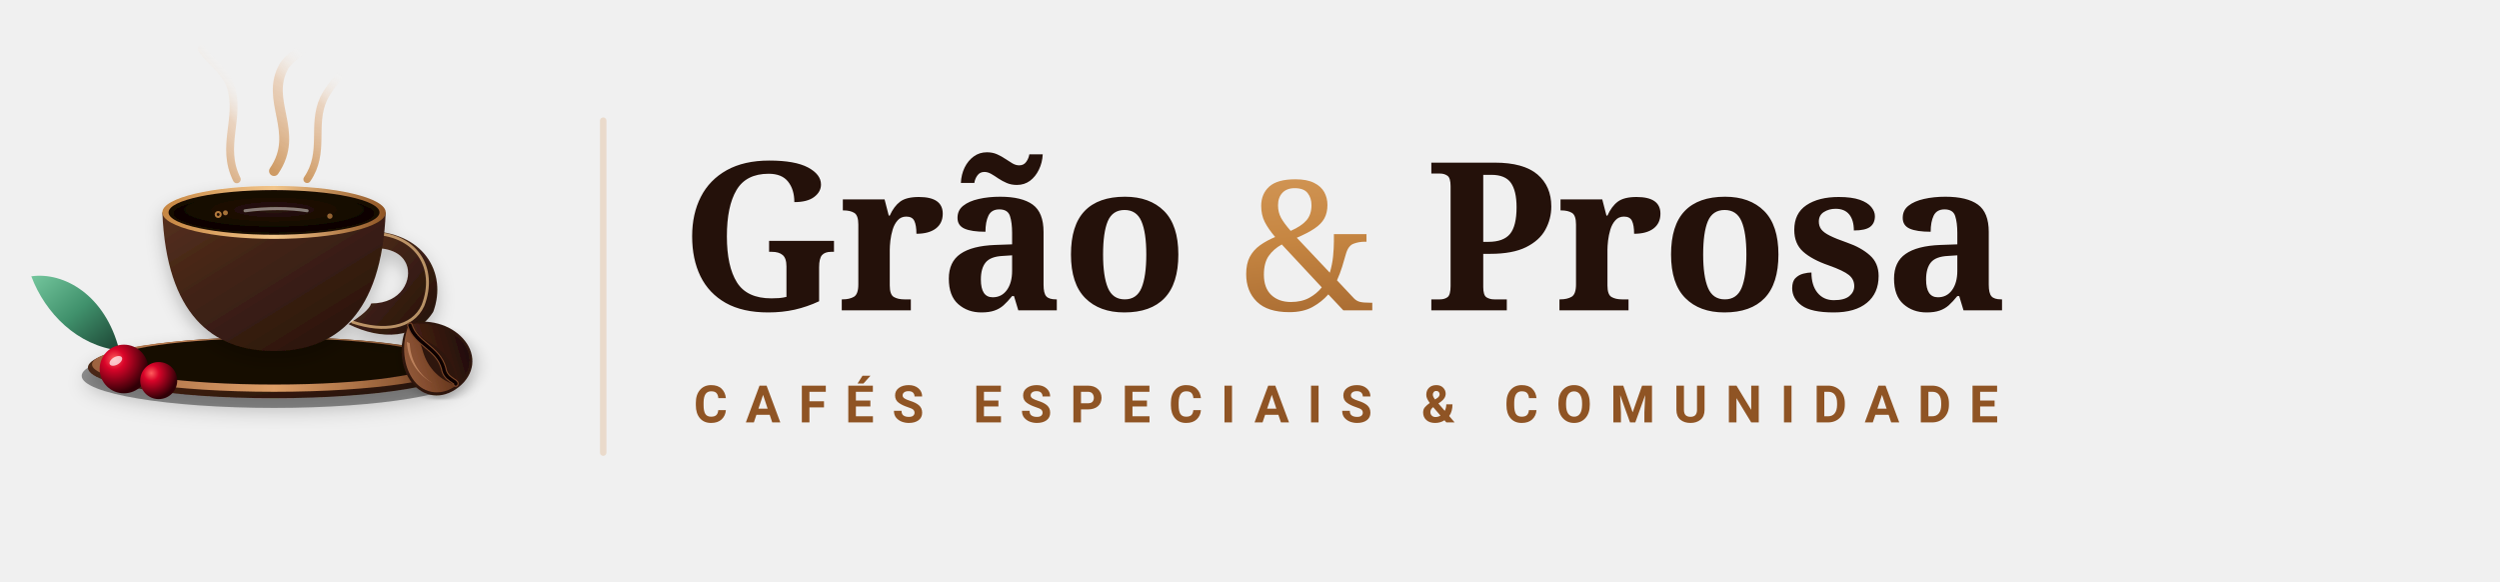
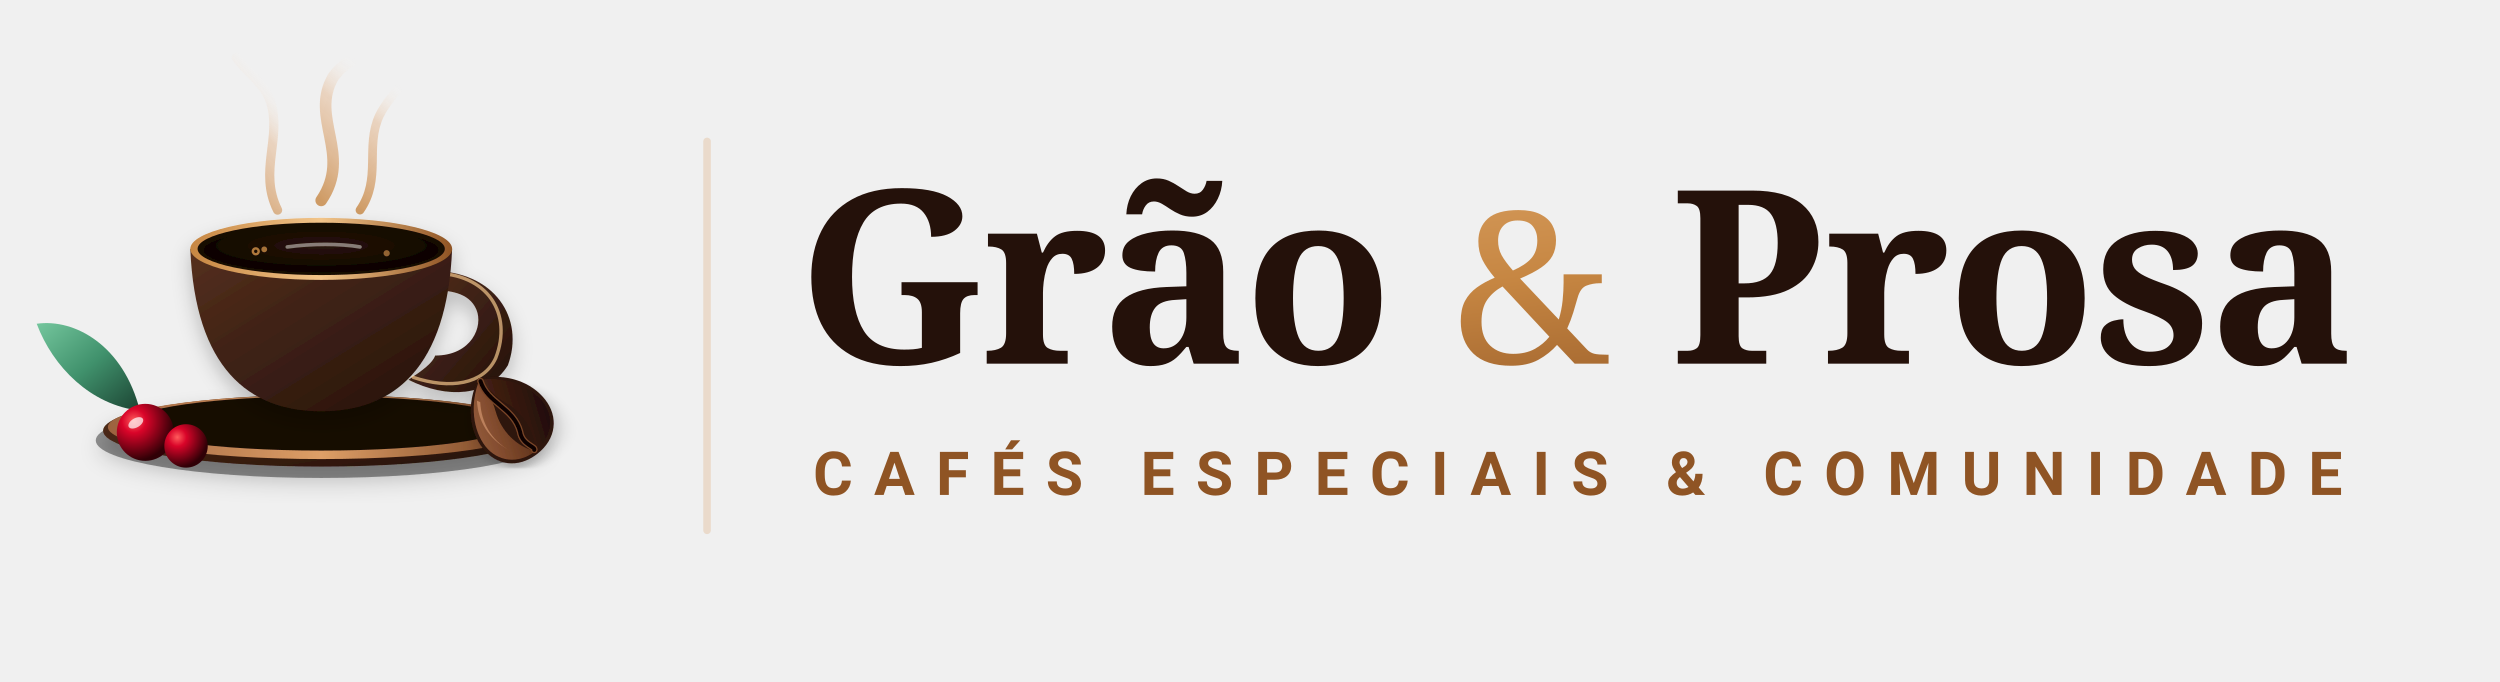
- <svg xmlns="http://www.w3.org/2000/svg" viewBox="0 0 580 135" width="100%" height="100%">
+ <svg xmlns="http://www.w3.org/2000/svg" viewBox="0 0 495 135" width="100%" height="100%">
  <defs>
    <filter id="fllDepth" x="-20%" y="-20%" width="150%" height="150%">
      <feDropShadow dx="0" dy="4" stdDeviation="4" flood-color="#120804" flood-opacity="0.22" />
    </filter>
    <linearGradient id="fllCupCeramic" x1="0%" y1="0%" x2="100%" y2="100%">
      <stop offset="0%" stop-color="#56301E" />
      <stop offset="35%" stop-color="#422416" />
      <stop offset="70%" stop-color="#321A10" />
      <stop offset="100%" stop-color="#241109" />
    </linearGradient>
    <linearGradient id="fllCupRim" x1="0%" y1="0%" x2="100%" y2="0%">
      <stop offset="0%" stop-color="#C68642" />
      <stop offset="50%" stop-color="#F2C58A" />
      <stop offset="100%" stop-color="#8F5424" />
    </linearGradient>
    <linearGradient id="fllSaucerBody" x1="0%" y1="0%" x2="100%" y2="100%">
      <stop offset="0%" stop-color="#58311D" />
      <stop offset="50%" stop-color="#3E2012" />
      <stop offset="100%" stop-color="#221008" />
    </linearGradient>
    <linearGradient id="fllSaucerRim" x1="0%" y1="0%" x2="100%" y2="0%">
      <stop offset="0%" stop-color="#9C623E" />
      <stop offset="50%" stop-color="#DE9F67" />
      <stop offset="100%" stop-color="#6E3B1E" />
    </linearGradient>
    <radialGradient id="fllCoffeeLiquid" cx="50%" cy="40%" r="62%">
      <stop offset="0%" stop-color="#2A140A" />
      <stop offset="55%" stop-color="#180A04" />
      <stop offset="100%" stop-color="#060101" />
    </radialGradient>
    <linearGradient id="fllGrainLight" x1="0%" y1="0%" x2="100%" y2="100%">
      <stop offset="0%" stop-color="#9C6343" />
      <stop offset="50%" stop-color="#844D2F" />
      <stop offset="100%" stop-color="#63351C" />
    </linearGradient>
    <linearGradient id="fllGrainDark" x1="0%" y1="0%" x2="100%" y2="100%">
      <stop offset="0%" stop-color="#452214" />
      <stop offset="60%" stop-color="#2E140B" />
      <stop offset="100%" stop-color="#1A0A05" />
    </linearGradient>
    <radialGradient id="fllBerry" cx="30%" cy="30%" r="70%">
      <stop offset="0%" stop-color="#FF5C5C" />
      <stop offset="30%" stop-color="#D90429" />
      <stop offset="100%" stop-color="#300006" />
    </radialGradient>
    <linearGradient id="fllLeaf" x1="0%" y1="0%" x2="100%" y2="100%">
      <stop offset="0%" stop-color="#74C69D" />
      <stop offset="50%" stop-color="#40916C" />
      <stop offset="100%" stop-color="#1B4332" />
    </linearGradient>
    <linearGradient id="fllSteam" x1="0%" y1="100%" x2="30%" y2="0%">
      <stop offset="0%" stop-color="#C68642" stop-opacity="0.8" />
      <stop offset="65%" stop-color="#DE9F67" stop-opacity="0.35" />
      <stop offset="100%" stop-color="#FFFDF9" stop-opacity="0" />
    </linearGradient>
    <linearGradient id="fllGoldText" x1="0%" y1="0%" x2="100%" y2="100%">
      <stop offset="0%" stop-color="#E0A96D" />
      <stop offset="50%" stop-color="#C68642" />
      <stop offset="100%" stop-color="#8F5424" />
    </linearGradient>
  </defs>
  <g transform="translate(6, 8) scale(0.48)">
    <path d="M102,70 C94,54 104,40 99,25 C96,17 89,13 85,7" fill="none" stroke="url(#fllSteam)" stroke-width="3.8" stroke-linecap="round" stroke-linejoin="round" />
    <path d="M120,66 C133,47 115,32 125,15 C130,8 138,6 142,1" fill="none" stroke="url(#fllSteam)" stroke-width="4.8" stroke-linecap="round" stroke-linejoin="round" />
    <path d="M136,70 C145,57 138,44 144,31 C148,23 155,17 159,11" fill="none" stroke="url(#fllSteam)" stroke-width="3.6" stroke-linecap="round" stroke-linejoin="round" />
    <g filter="url(#fllDepth)">
      <ellipse cx="120" cy="165" rx="93" ry="15.5" fill="#0C0401" opacity="0.4" />
      <ellipse cx="120" cy="161" rx="90" ry="14.8" fill="url(#fllSaucerBody)" />
      <ellipse cx="120" cy="159.5" rx="88" ry="13.2" fill="url(#fllSaucerRim)" />
      <ellipse cx="120" cy="158" rx="79" ry="11.2" fill="#180C06" />
    </g>
    <g filter="url(#fllDepth)">
      <path d="M165,95 C192,95 204,115 197,134 C189,147 172,148 156,140 C162,136 166,133 167,130 C182,130 187,118 184,111 C181,104 173,103 165,103 Z" fill="url(#fllCupCeramic)" stroke-linejoin="round" />
      <path d="M166,96 C189,96 199,113 192,131 C187,142 173,144 158,139" fill="none" stroke="#F2C58A" stroke-width="1.4" opacity="0.7" stroke-linecap="round" />
      <path d="M66,86 C68,135 90,153 120,153 C150,153 172,135 174,86 Z" fill="url(#fllCupCeramic)" />
      <ellipse cx="120" cy="86" rx="54" ry="12.8" fill="url(#fllCupRim)" />
      <ellipse cx="120" cy="86" rx="51" ry="10.8" fill="#170A04" />
      <ellipse cx="120" cy="86.5" rx="48.5" ry="9.2" fill="url(#fllCoffeeLiquid)" />
      <circle cx="93" cy="87" r="1.7" fill="#D49449" opacity="0.8" />
      <circle cx="93" cy="87" r="0.7" fill="#1A0B05" />
      <circle cx="96.5" cy="86.2" r="1.2" fill="#D49449" opacity="0.75" />
      <circle cx="147" cy="87.8" r="1.3" fill="#D49449" opacity="0.65" />
      <path d="M106,85.2 C116,83.8 128,83.8 136,85.2" fill="none" stroke="#FFF" stroke-width="1.5" opacity="0.45" stroke-linecap="round" />
    </g>
    <g transform="translate(34, 146) scale(1.12)">
      <path d="M13,11 C2,-4 -9,-11 -21,-17" fill="none" stroke="#4F2E1E" stroke-width="2.4" stroke-linecap="round" />
      <path d="M10,6 C-8,4 -22,-10 -28,-26 C-14,-28 4,-18 10,6 Z" fill="url(#fllLeaf)" />
      <circle cx="12" cy="14" r="10.5" fill="url(#fllBerry)" />
      <ellipse cx="8.5" cy="10.5" rx="3" ry="1.7" transform="rotate(-30 8.5 10.5)" fill="#FFF" opacity="0.7" />
      <circle cx="27" cy="19" r="8" fill="url(#fllBerry)" />
    </g>
    <g transform="translate(197, 155) rotate(-38) scale(0.68)" filter="url(#fllDepth)">
      <ellipse cx="0" cy="4.5" rx="22" ry="11" fill="#0A0301" opacity="0.6" />
      <path d="M0,-29 C-16,-21 -24,-7 -24,6 C-24,19 -15,29 0,29 C15,29 24,19 24,6 C24,-7 16,-21 0,-29 Z" fill="#2E140B" />
      <path d="M0,-28 C-14,-20 -22,-6 -22,6 C-22,18 -13,27 0,27 C-7,18 -9,5 -4,-7 C-1,-14 -1,-20 0,-28 Z" fill="url(#fllGrainLight)" />
      <path d="M-9,-19 C-16,-9 -18,3 -12,17 C-17,5 -15,-7 -8,-17 Z" fill="#C48862" opacity="0.85" />
      <path d="M0,-28 C14,-20 22,-6 22,6 C22,18 13,27 0,27 C7,18 9,5 4,-7 C1,-14 1,-20 0,-28 Z" fill="url(#fllGrainDark)" />
      <path d="M0,-27 C-5,-14 6,-2 0,12 C-4,19 2,25 0,26" fill="none" stroke="#7A4528" stroke-width="4" stroke-linecap="round" />
      <path d="M0,-27 C-5,-14 6,-2 0,12 C-4,19 2,25 0,26" fill="none" stroke="#0A0201" stroke-width="2.4" stroke-linecap="round" />
    </g>
  </g>
  <line x1="140" y1="28" x2="140" y2="105" stroke="#E6CCB2" stroke-width="1.5" stroke-linecap="round" opacity="0.6" />
  <g transform="translate(158, 0)">
    <text x="0" y="72" font-family="'Playfair Display', 'Georgia', 'Cinzel', serif" font-size="48" font-weight="700" letter-spacing="-0.5" fill="#24110A">
      Grão
      <tspan font-family="'Cinzel', 'Playfair Display', serif" font-weight="400" font-size="42" fill="url(#fllGoldText)"> &amp; </tspan>
      Prosa
    </text>
    <text x="3" y="98" font-family="'Montserrat', -apple-system, BlinkMacSystemFont, 'Segoe UI', Roboto, sans-serif" font-size="12" font-weight="600" letter-spacing="4.2" fill="#8F5424">
      CAFÉS ESPECIAIS &amp; COMUNIDADE
    </text>
    <line x1="3" y1="108" x2="78" y2="108" stroke="url(#fllGoldText)" stroke-width="2.2" stroke-linecap="round" />
  </g>
</svg>
